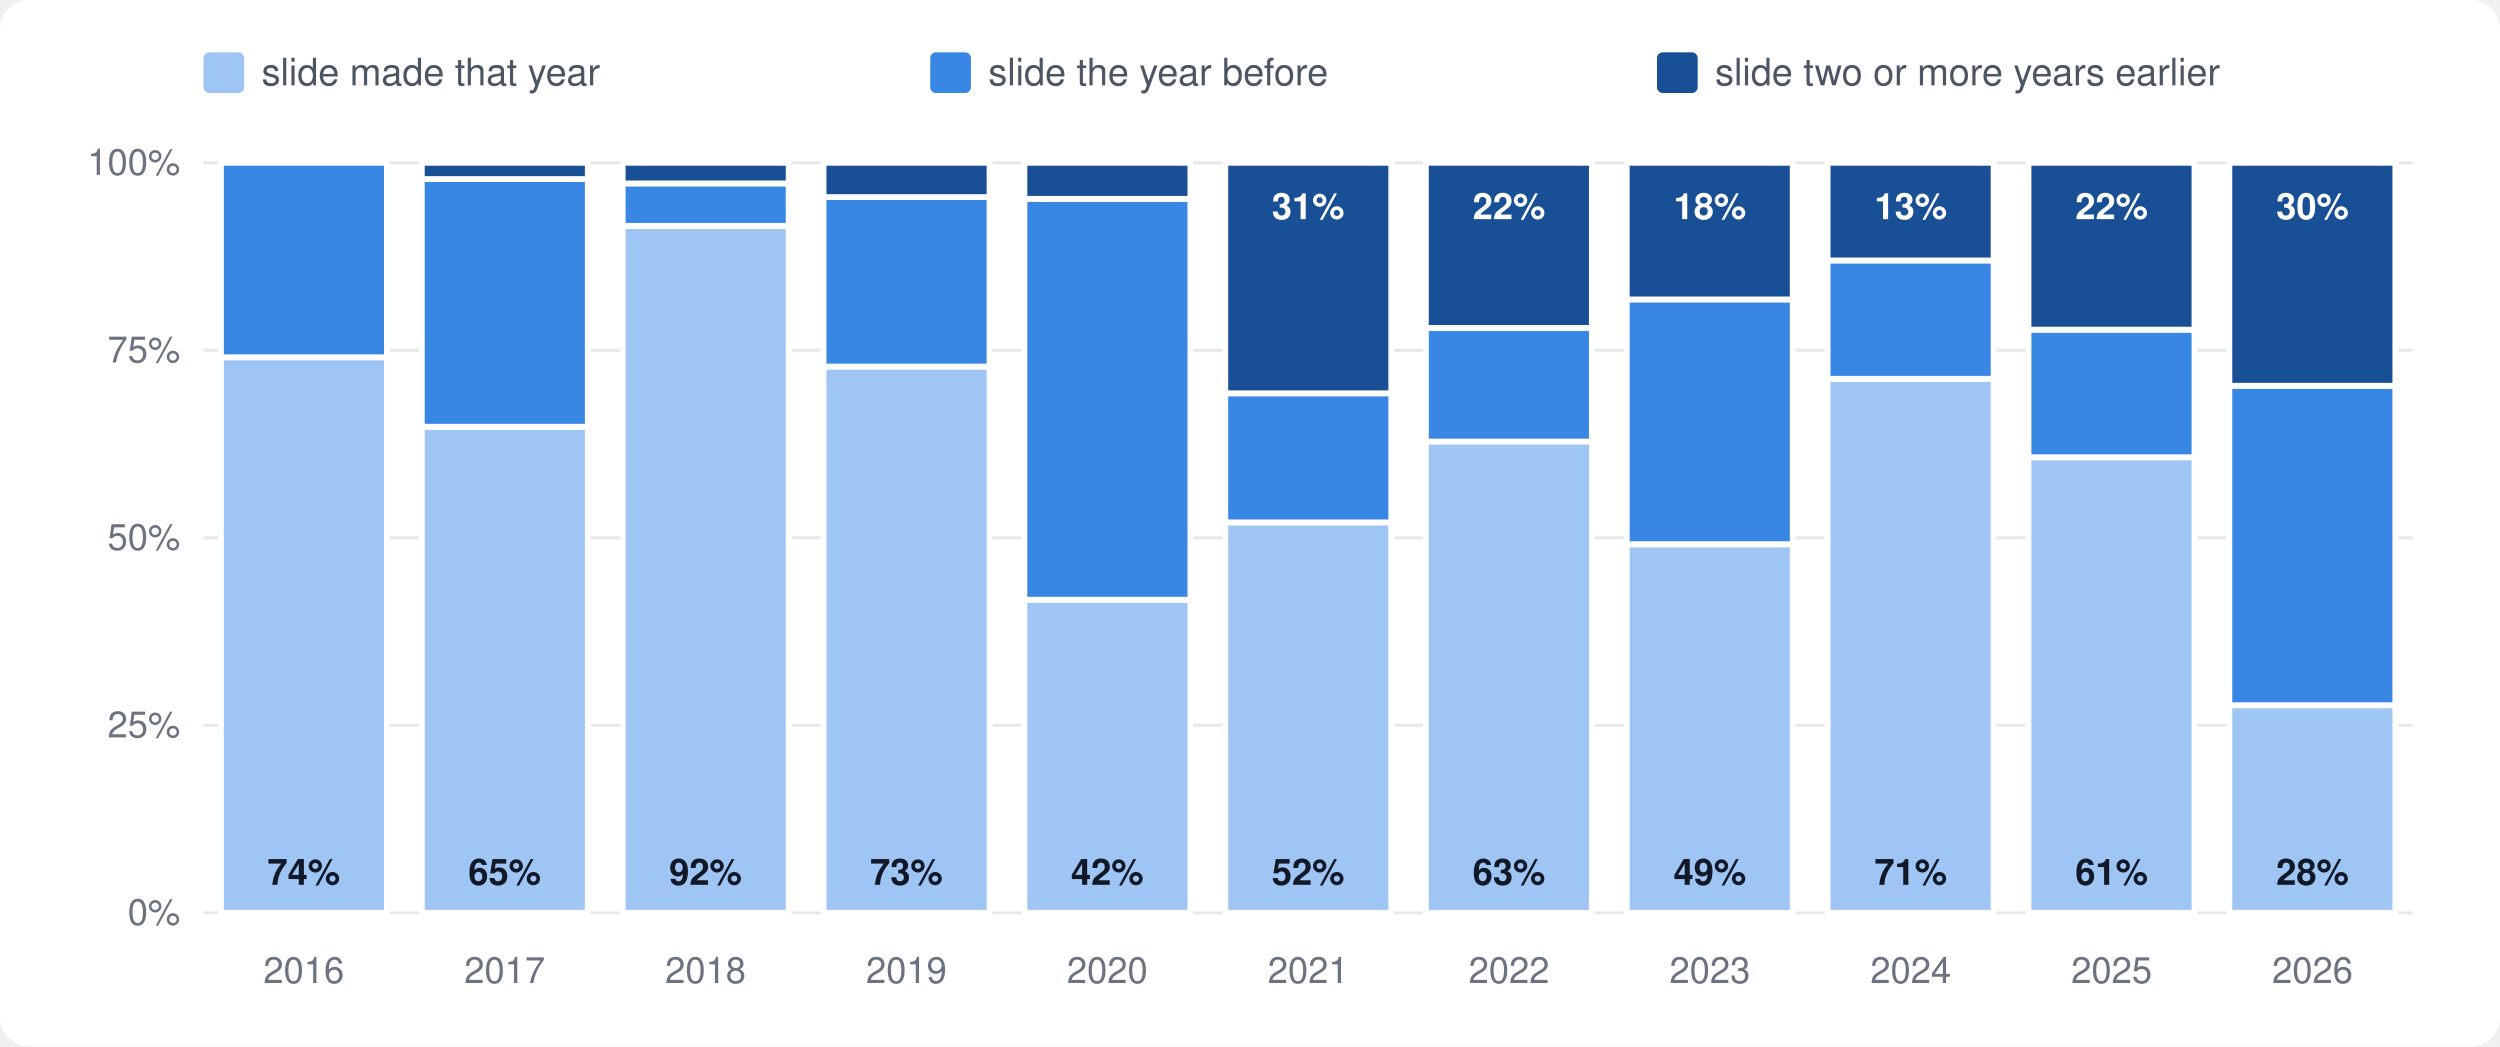
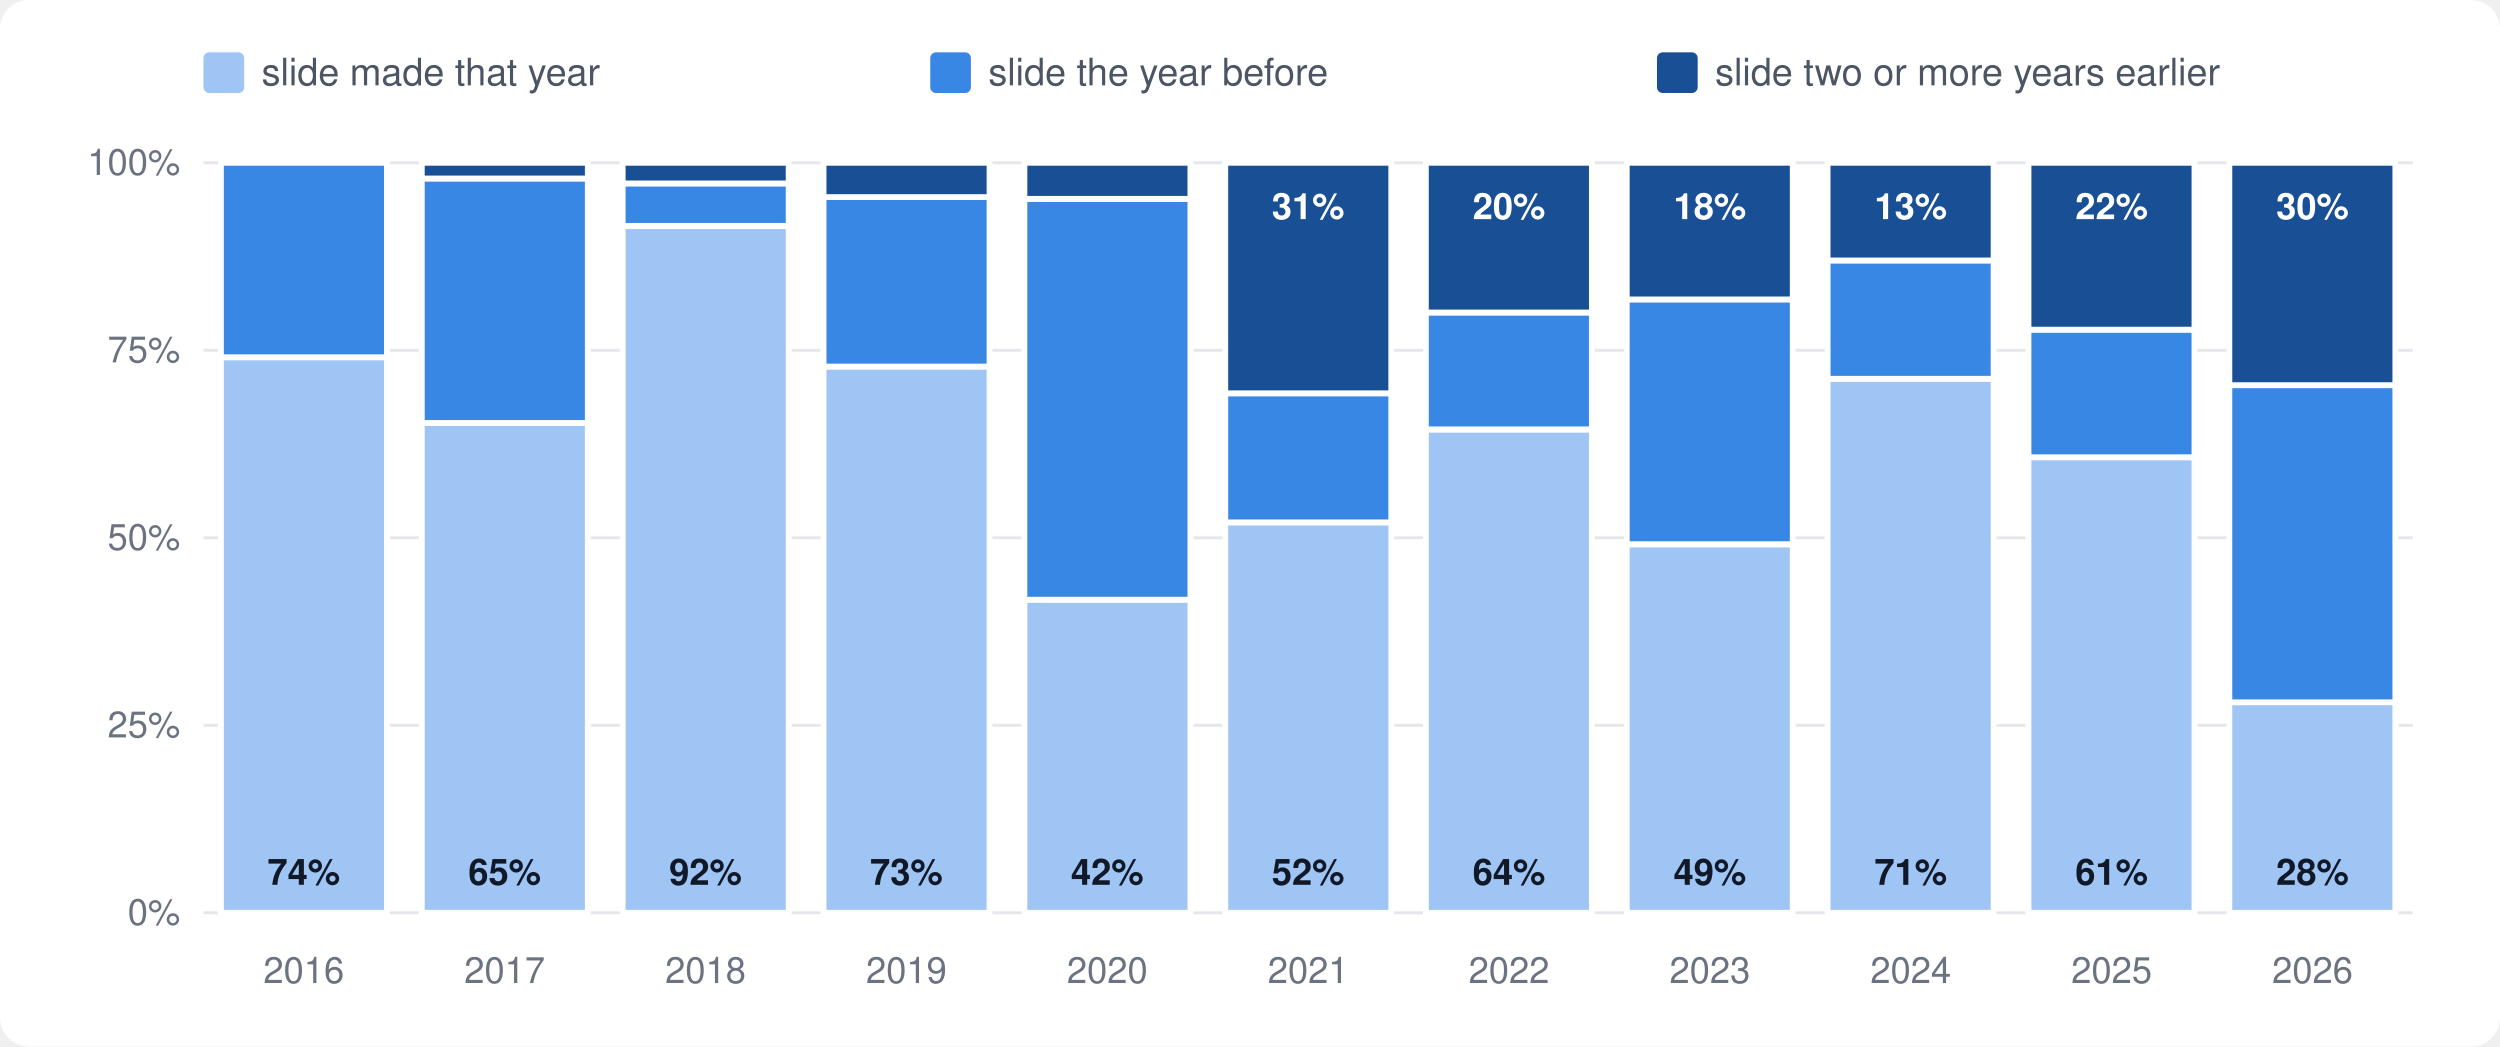
<svg xmlns="http://www.w3.org/2000/svg" viewBox="0 0 860 360" font-family="-apple-system, Helvetica, Arial, sans-serif">
  <rect width="860" height="360" fill="#ffffff" rx="10" />
  <line x1="70" y1="314.0" x2="830" y2="314.0" stroke="#e5e7eb" />
  <text x="62.0" y="314.0" font-size="12.5" fill="#6b7280" text-anchor="end" font-weight="normal" dominant-baseline="middle">0%</text>
  <line x1="70" y1="249.5" x2="830" y2="249.5" stroke="#e5e7eb" />
  <text x="62.0" y="249.5" font-size="12.5" fill="#6b7280" text-anchor="end" font-weight="normal" dominant-baseline="middle">25%</text>
  <line x1="70" y1="185.0" x2="830" y2="185.0" stroke="#e5e7eb" />
  <text x="62.0" y="185.0" font-size="12.5" fill="#6b7280" text-anchor="end" font-weight="normal" dominant-baseline="middle">50%</text>
  <line x1="70" y1="120.5" x2="830" y2="120.5" stroke="#e5e7eb" />
  <text x="62.0" y="120.5" font-size="12.5" fill="#6b7280" text-anchor="end" font-weight="normal" dominant-baseline="middle">75%</text>
  <line x1="70" y1="56.0" x2="830" y2="56.0" stroke="#e5e7eb" />
  <text x="62.0" y="56.0" font-size="12.5" fill="#6b7280" text-anchor="end" font-weight="normal" dominant-baseline="middle">100%</text>
  <rect x="76.0" y="122.9" width="57.1" height="191.1" fill="#9ec5f4" stroke="#fff" stroke-width="2" />
  <rect x="76.0" y="56.0" width="57.1" height="66.9" fill="#3987e5" stroke="#fff" stroke-width="2" />
  <rect x="76.0" y="56.0" width="57.1" height="0.0" fill="#184f95" stroke="#fff" stroke-width="2" />
  <text x="104.5" y="300.0" font-size="12.5" fill="#111827" text-anchor="middle" font-weight="600" dominant-baseline="middle">74%</text>
  <text x="104.5" y="334.0" font-size="12.5" fill="#6b7280" text-anchor="middle" font-weight="normal" dominant-baseline="middle">2016</text>
-   <rect x="145.1" y="146.8" width="57.1" height="167.2" fill="#9ec5f4" stroke="#fff" stroke-width="2" />
-   <rect x="145.1" y="61.6" width="57.1" height="85.2" fill="#3987e5" stroke="#fff" stroke-width="2" />
-   <rect x="145.1" y="56.0" width="57.1" height="5.6" fill="#184f95" stroke="#fff" stroke-width="2" />
+   <rect x="145.1" y="145.5" width="57.1" height="168.5" fill="#9ec5f4" stroke="#fff" stroke-width="2" />
+   <rect x="145.1" y="61.4" width="57.1" height="84.1" fill="#3987e5" stroke="#fff" stroke-width="2" />
+   <rect x="145.1" y="56.0" width="57.1" height="5.4" fill="#184f95" stroke="#fff" stroke-width="2" />
  <text x="173.6" y="300.0" font-size="12.5" fill="#111827" text-anchor="middle" font-weight="600" dominant-baseline="middle">65%</text>
  <text x="173.6" y="334.0" font-size="12.5" fill="#6b7280" text-anchor="middle" font-weight="normal" dominant-baseline="middle">2017</text>
  <rect x="214.2" y="77.8" width="57.1" height="236.2" fill="#9ec5f4" stroke="#fff" stroke-width="2" />
  <rect x="214.2" y="63.1" width="57.1" height="14.6" fill="#3987e5" stroke="#fff" stroke-width="2" />
  <rect x="214.2" y="56.0" width="57.1" height="7.1" fill="#184f95" stroke="#fff" stroke-width="2" />
  <text x="242.7" y="300.0" font-size="12.5" fill="#111827" text-anchor="middle" font-weight="600" dominant-baseline="middle">92%</text>
  <text x="242.7" y="334.0" font-size="12.5" fill="#6b7280" text-anchor="middle" font-weight="normal" dominant-baseline="middle">2018</text>
  <rect x="283.3" y="126.1" width="57.1" height="187.9" fill="#9ec5f4" stroke="#fff" stroke-width="2" />
  <rect x="283.3" y="67.8" width="57.1" height="58.3" fill="#3987e5" stroke="#fff" stroke-width="2" />
  <rect x="283.3" y="56.0" width="57.1" height="11.8" fill="#184f95" stroke="#fff" stroke-width="2" />
  <text x="311.8" y="300.0" font-size="12.5" fill="#111827" text-anchor="middle" font-weight="600" dominant-baseline="middle">73%</text>
  <text x="311.8" y="334.0" font-size="12.5" fill="#6b7280" text-anchor="middle" font-weight="normal" dominant-baseline="middle">2019</text>
  <rect x="352.4" y="206.3" width="57.1" height="107.7" fill="#9ec5f4" stroke="#fff" stroke-width="2" />
  <rect x="352.4" y="68.4" width="57.1" height="137.9" fill="#3987e5" stroke="#fff" stroke-width="2" />
  <rect x="352.4" y="56.0" width="57.1" height="12.4" fill="#184f95" stroke="#fff" stroke-width="2" />
  <text x="380.9" y="300.0" font-size="12.5" fill="#111827" text-anchor="middle" font-weight="600" dominant-baseline="middle">42%</text>
  <text x="380.9" y="334.0" font-size="12.5" fill="#6b7280" text-anchor="middle" font-weight="normal" dominant-baseline="middle">2020</text>
  <rect x="421.5" y="179.7" width="57.1" height="134.3" fill="#9ec5f4" stroke="#fff" stroke-width="2" />
  <rect x="421.5" y="135.3" width="57.1" height="44.4" fill="#3987e5" stroke="#fff" stroke-width="2" />
  <rect x="421.5" y="56.0" width="57.1" height="79.3" fill="#184f95" stroke="#fff" stroke-width="2" />
  <text x="450.0" y="300.0" font-size="12.5" fill="#111827" text-anchor="middle" font-weight="600" dominant-baseline="middle">52%</text>
  <text x="450.0" y="71.0" font-size="12.5" fill="#ffffff" text-anchor="middle" font-weight="600" dominant-baseline="middle">31%</text>
  <text x="450.0" y="334.0" font-size="12.5" fill="#6b7280" text-anchor="middle" font-weight="normal" dominant-baseline="middle">2021</text>
-   <rect x="490.5" y="151.8" width="57.1" height="162.2" fill="#9ec5f4" stroke="#fff" stroke-width="2" />
-   <rect x="490.5" y="112.8" width="57.1" height="39.1" fill="#3987e5" stroke="#fff" stroke-width="2" />
-   <rect x="490.5" y="56.0" width="57.1" height="56.8" fill="#184f95" stroke="#fff" stroke-width="2" />
-   <text x="519.1" y="300.0" font-size="12.5" fill="#111827" text-anchor="middle" font-weight="600" dominant-baseline="middle">63%</text>
-   <text x="519.1" y="71.0" font-size="12.5" fill="#ffffff" text-anchor="middle" font-weight="600" dominant-baseline="middle">22%</text>
+   <rect x="490.5" y="147.8" width="57.1" height="166.2" fill="#9ec5f4" stroke="#fff" stroke-width="2" />
+   <rect x="490.5" y="107.5" width="57.1" height="40.2" fill="#3987e5" stroke="#fff" stroke-width="2" />
+   <rect x="490.5" y="56.0" width="57.1" height="51.5" fill="#184f95" stroke="#fff" stroke-width="2" />
+   <text x="519.1" y="300.0" font-size="12.5" fill="#111827" text-anchor="middle" font-weight="600" dominant-baseline="middle">64%</text>
+   <text x="519.1" y="71.0" font-size="12.5" fill="#ffffff" text-anchor="middle" font-weight="600" dominant-baseline="middle">20%</text>
  <text x="519.1" y="334.0" font-size="12.5" fill="#6b7280" text-anchor="middle" font-weight="normal" dominant-baseline="middle">2022</text>
  <rect x="559.6" y="187.3" width="57.1" height="126.7" fill="#9ec5f4" stroke="#fff" stroke-width="2" />
  <rect x="559.6" y="103.0" width="57.1" height="84.2" fill="#3987e5" stroke="#fff" stroke-width="2" />
  <rect x="559.6" y="56.0" width="57.1" height="47.0" fill="#184f95" stroke="#fff" stroke-width="2" />
  <text x="588.2" y="300.0" font-size="12.5" fill="#111827" text-anchor="middle" font-weight="600" dominant-baseline="middle">49%</text>
  <text x="588.2" y="71.0" font-size="12.5" fill="#ffffff" text-anchor="middle" font-weight="600" dominant-baseline="middle">18%</text>
  <text x="588.2" y="334.0" font-size="12.5" fill="#6b7280" text-anchor="middle" font-weight="normal" dominant-baseline="middle">2023</text>
  <rect x="628.7" y="130.3" width="57.1" height="183.7" fill="#9ec5f4" stroke="#fff" stroke-width="2" />
  <rect x="628.7" y="89.6" width="57.1" height="40.7" fill="#3987e5" stroke="#fff" stroke-width="2" />
  <rect x="628.7" y="56.0" width="57.1" height="33.6" fill="#184f95" stroke="#fff" stroke-width="2" />
  <text x="657.3" y="300.0" font-size="12.5" fill="#111827" text-anchor="middle" font-weight="600" dominant-baseline="middle">71%</text>
  <text x="657.3" y="71.0" font-size="12.5" fill="#ffffff" text-anchor="middle" font-weight="600" dominant-baseline="middle">13%</text>
  <text x="657.3" y="334.0" font-size="12.5" fill="#6b7280" text-anchor="middle" font-weight="normal" dominant-baseline="middle">2024</text>
  <rect x="697.8" y="157.3" width="57.1" height="156.7" fill="#9ec5f4" stroke="#fff" stroke-width="2" />
  <rect x="697.8" y="113.4" width="57.1" height="43.9" fill="#3987e5" stroke="#fff" stroke-width="2" />
  <rect x="697.8" y="56.0" width="57.1" height="57.4" fill="#184f95" stroke="#fff" stroke-width="2" />
  <text x="726.4" y="300.0" font-size="12.5" fill="#111827" text-anchor="middle" font-weight="600" dominant-baseline="middle">61%</text>
  <text x="726.4" y="71.0" font-size="12.5" fill="#ffffff" text-anchor="middle" font-weight="600" dominant-baseline="middle">22%</text>
  <text x="726.4" y="334.0" font-size="12.5" fill="#6b7280" text-anchor="middle" font-weight="normal" dominant-baseline="middle">2025</text>
-   <rect x="766.9" y="242.6" width="57.1" height="71.4" fill="#9ec5f4" stroke="#fff" stroke-width="2" />
-   <rect x="766.9" y="132.7" width="57.1" height="109.9" fill="#3987e5" stroke="#fff" stroke-width="2" />
-   <rect x="766.9" y="56.0" width="57.1" height="76.7" fill="#184f95" stroke="#fff" stroke-width="2" />
+   <rect x="766.9" y="241.5" width="57.1" height="72.5" fill="#9ec5f4" stroke="#fff" stroke-width="2" />
+   <rect x="766.9" y="132.5" width="57.1" height="109.1" fill="#3987e5" stroke="#fff" stroke-width="2" />
+   <rect x="766.9" y="56.0" width="57.1" height="76.5" fill="#184f95" stroke="#fff" stroke-width="2" />
  <text x="795.5" y="300.0" font-size="12.5" fill="#111827" text-anchor="middle" font-weight="600" dominant-baseline="middle">28%</text>
  <text x="795.5" y="71.0" font-size="12.5" fill="#ffffff" text-anchor="middle" font-weight="600" dominant-baseline="middle">30%</text>
  <text x="795.5" y="334.0" font-size="12.5" fill="#6b7280" text-anchor="middle" font-weight="normal" dominant-baseline="middle">2026</text>
  <rect x="70" y="18" width="14" height="14" rx="2" fill="#9ec5f4" />
  <text x="90.0" y="25.0" font-size="13" fill="#4b5563" text-anchor="start" font-weight="normal" dominant-baseline="middle">slide made that year</text>
  <rect x="320" y="18" width="14" height="14" rx="2" fill="#3987e5" />
  <text x="340.0" y="25.0" font-size="13" fill="#4b5563" text-anchor="start" font-weight="normal" dominant-baseline="middle">slide the year before</text>
  <rect x="570" y="18" width="14" height="14" rx="2" fill="#184f95" />
  <text x="590.0" y="25.0" font-size="13" fill="#4b5563" text-anchor="start" font-weight="normal" dominant-baseline="middle">slide two or more years earlier</text>
</svg>
